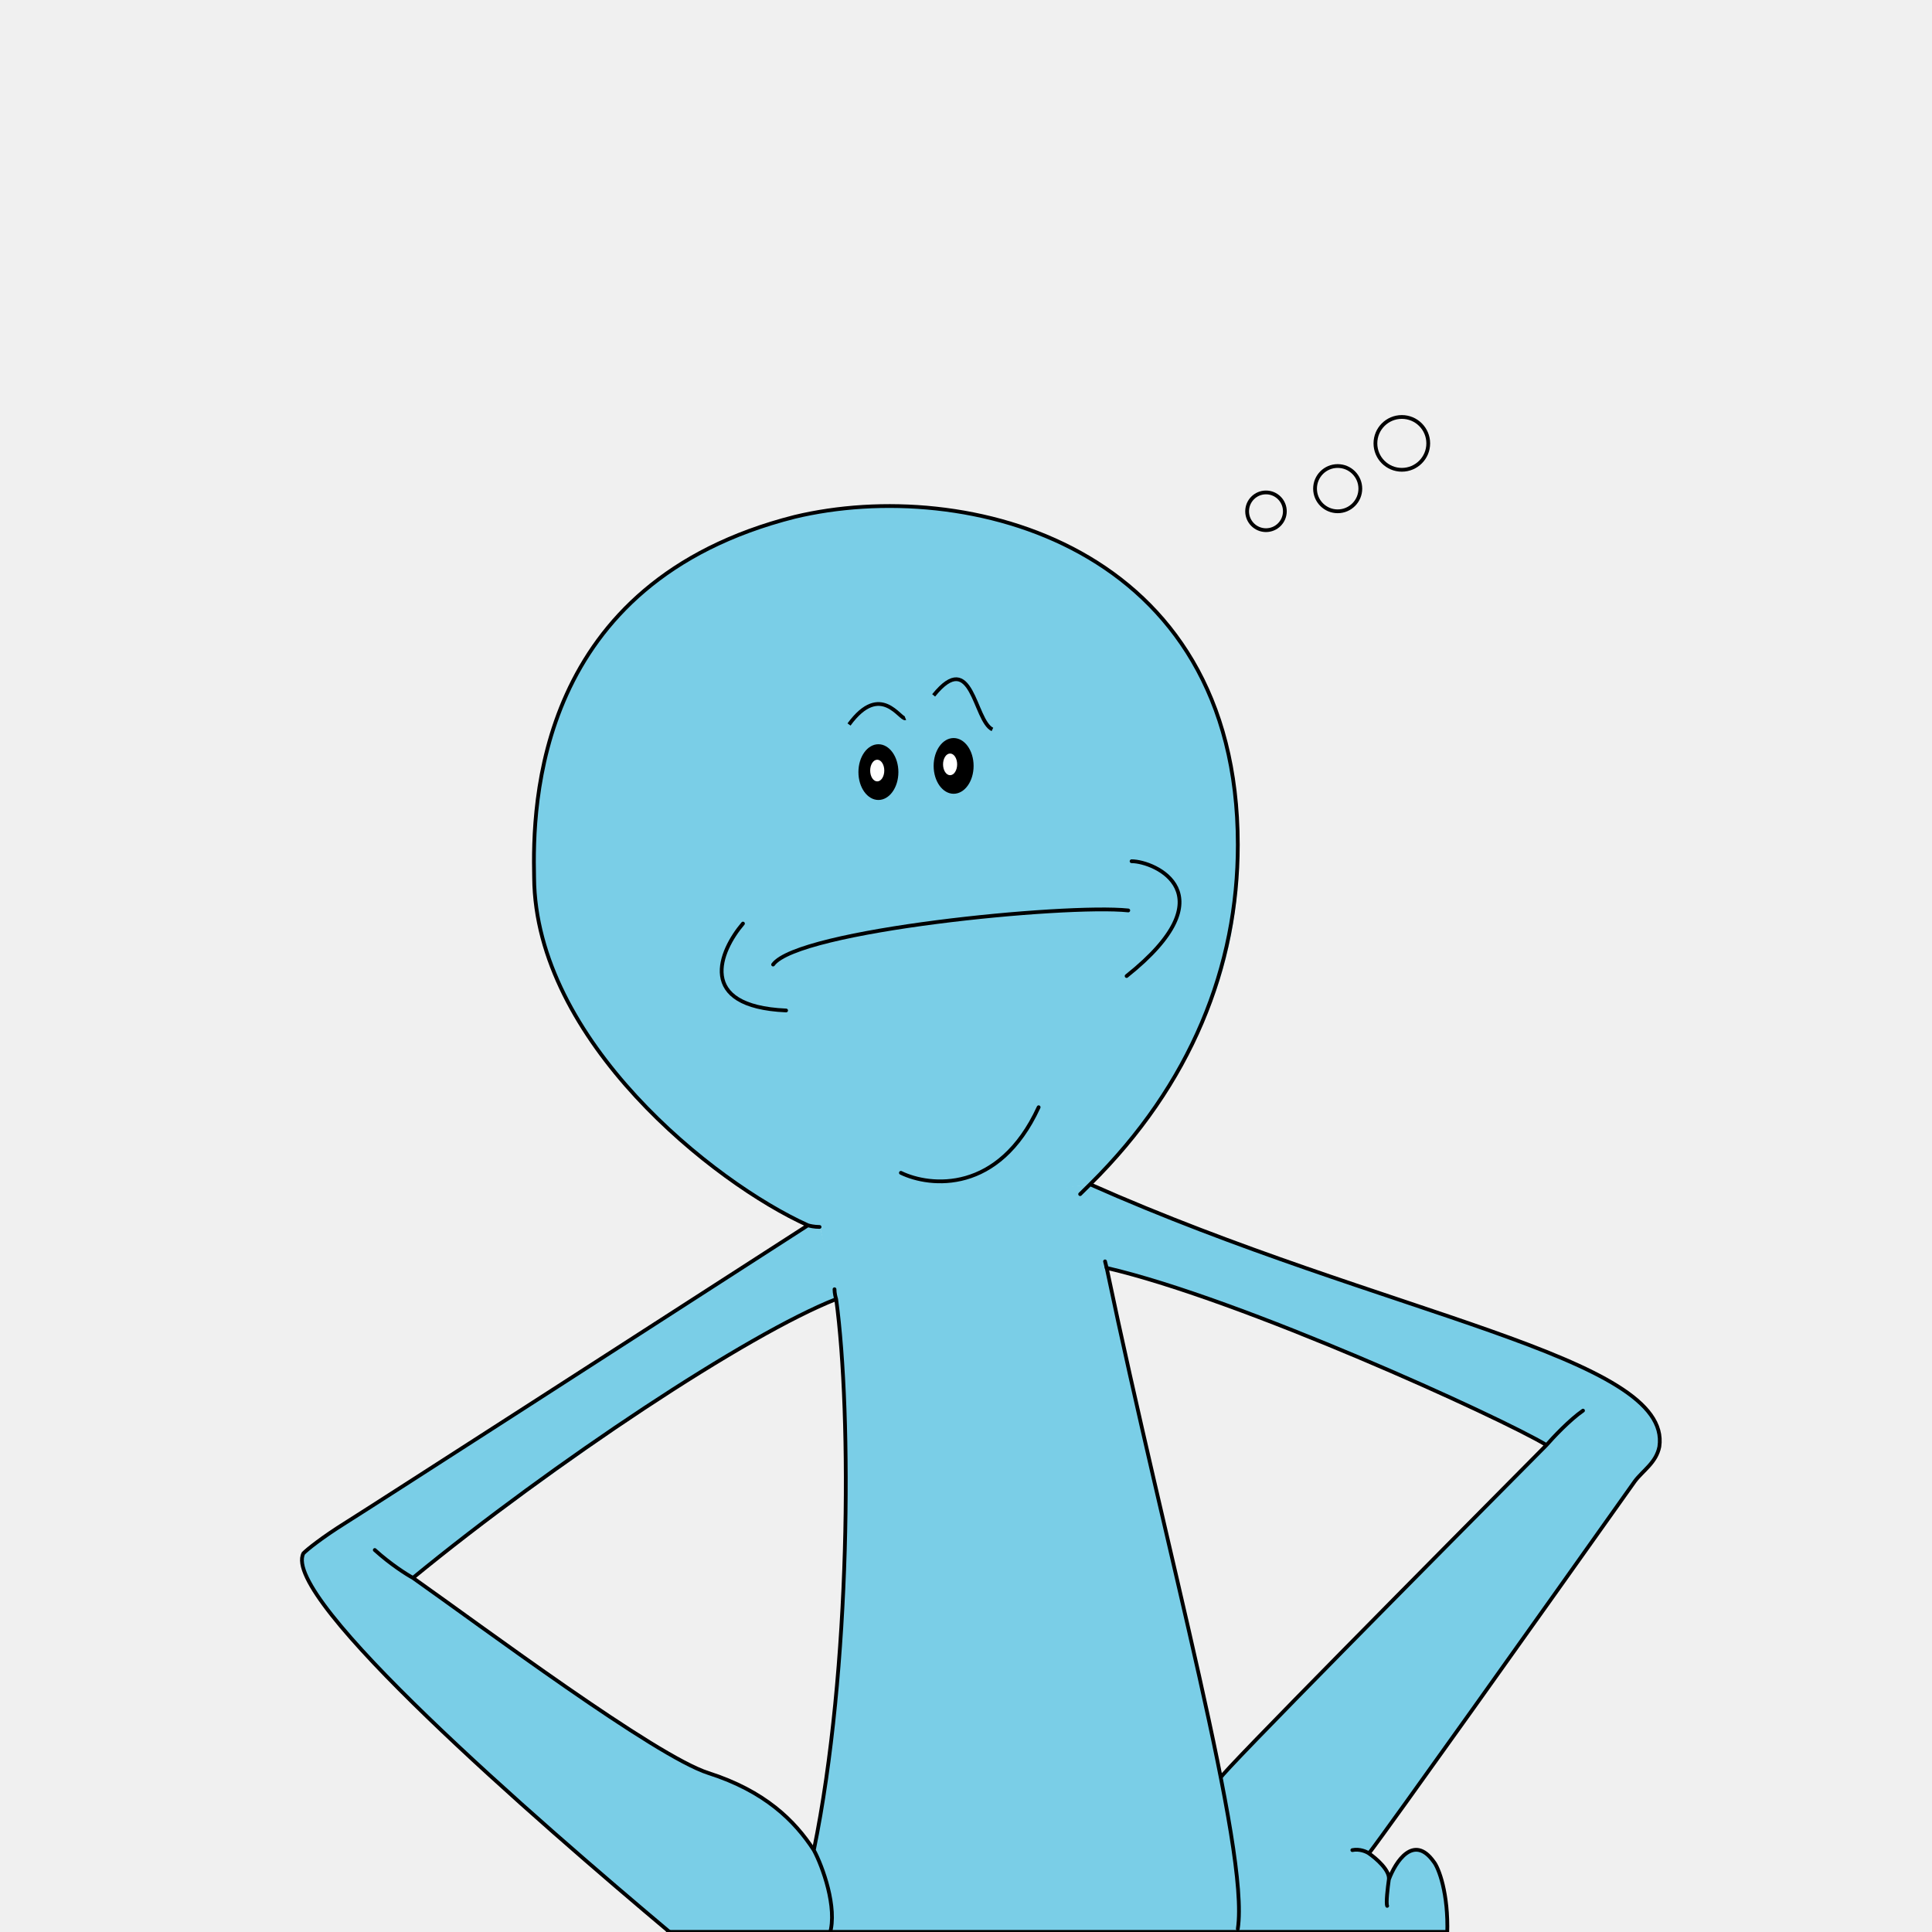
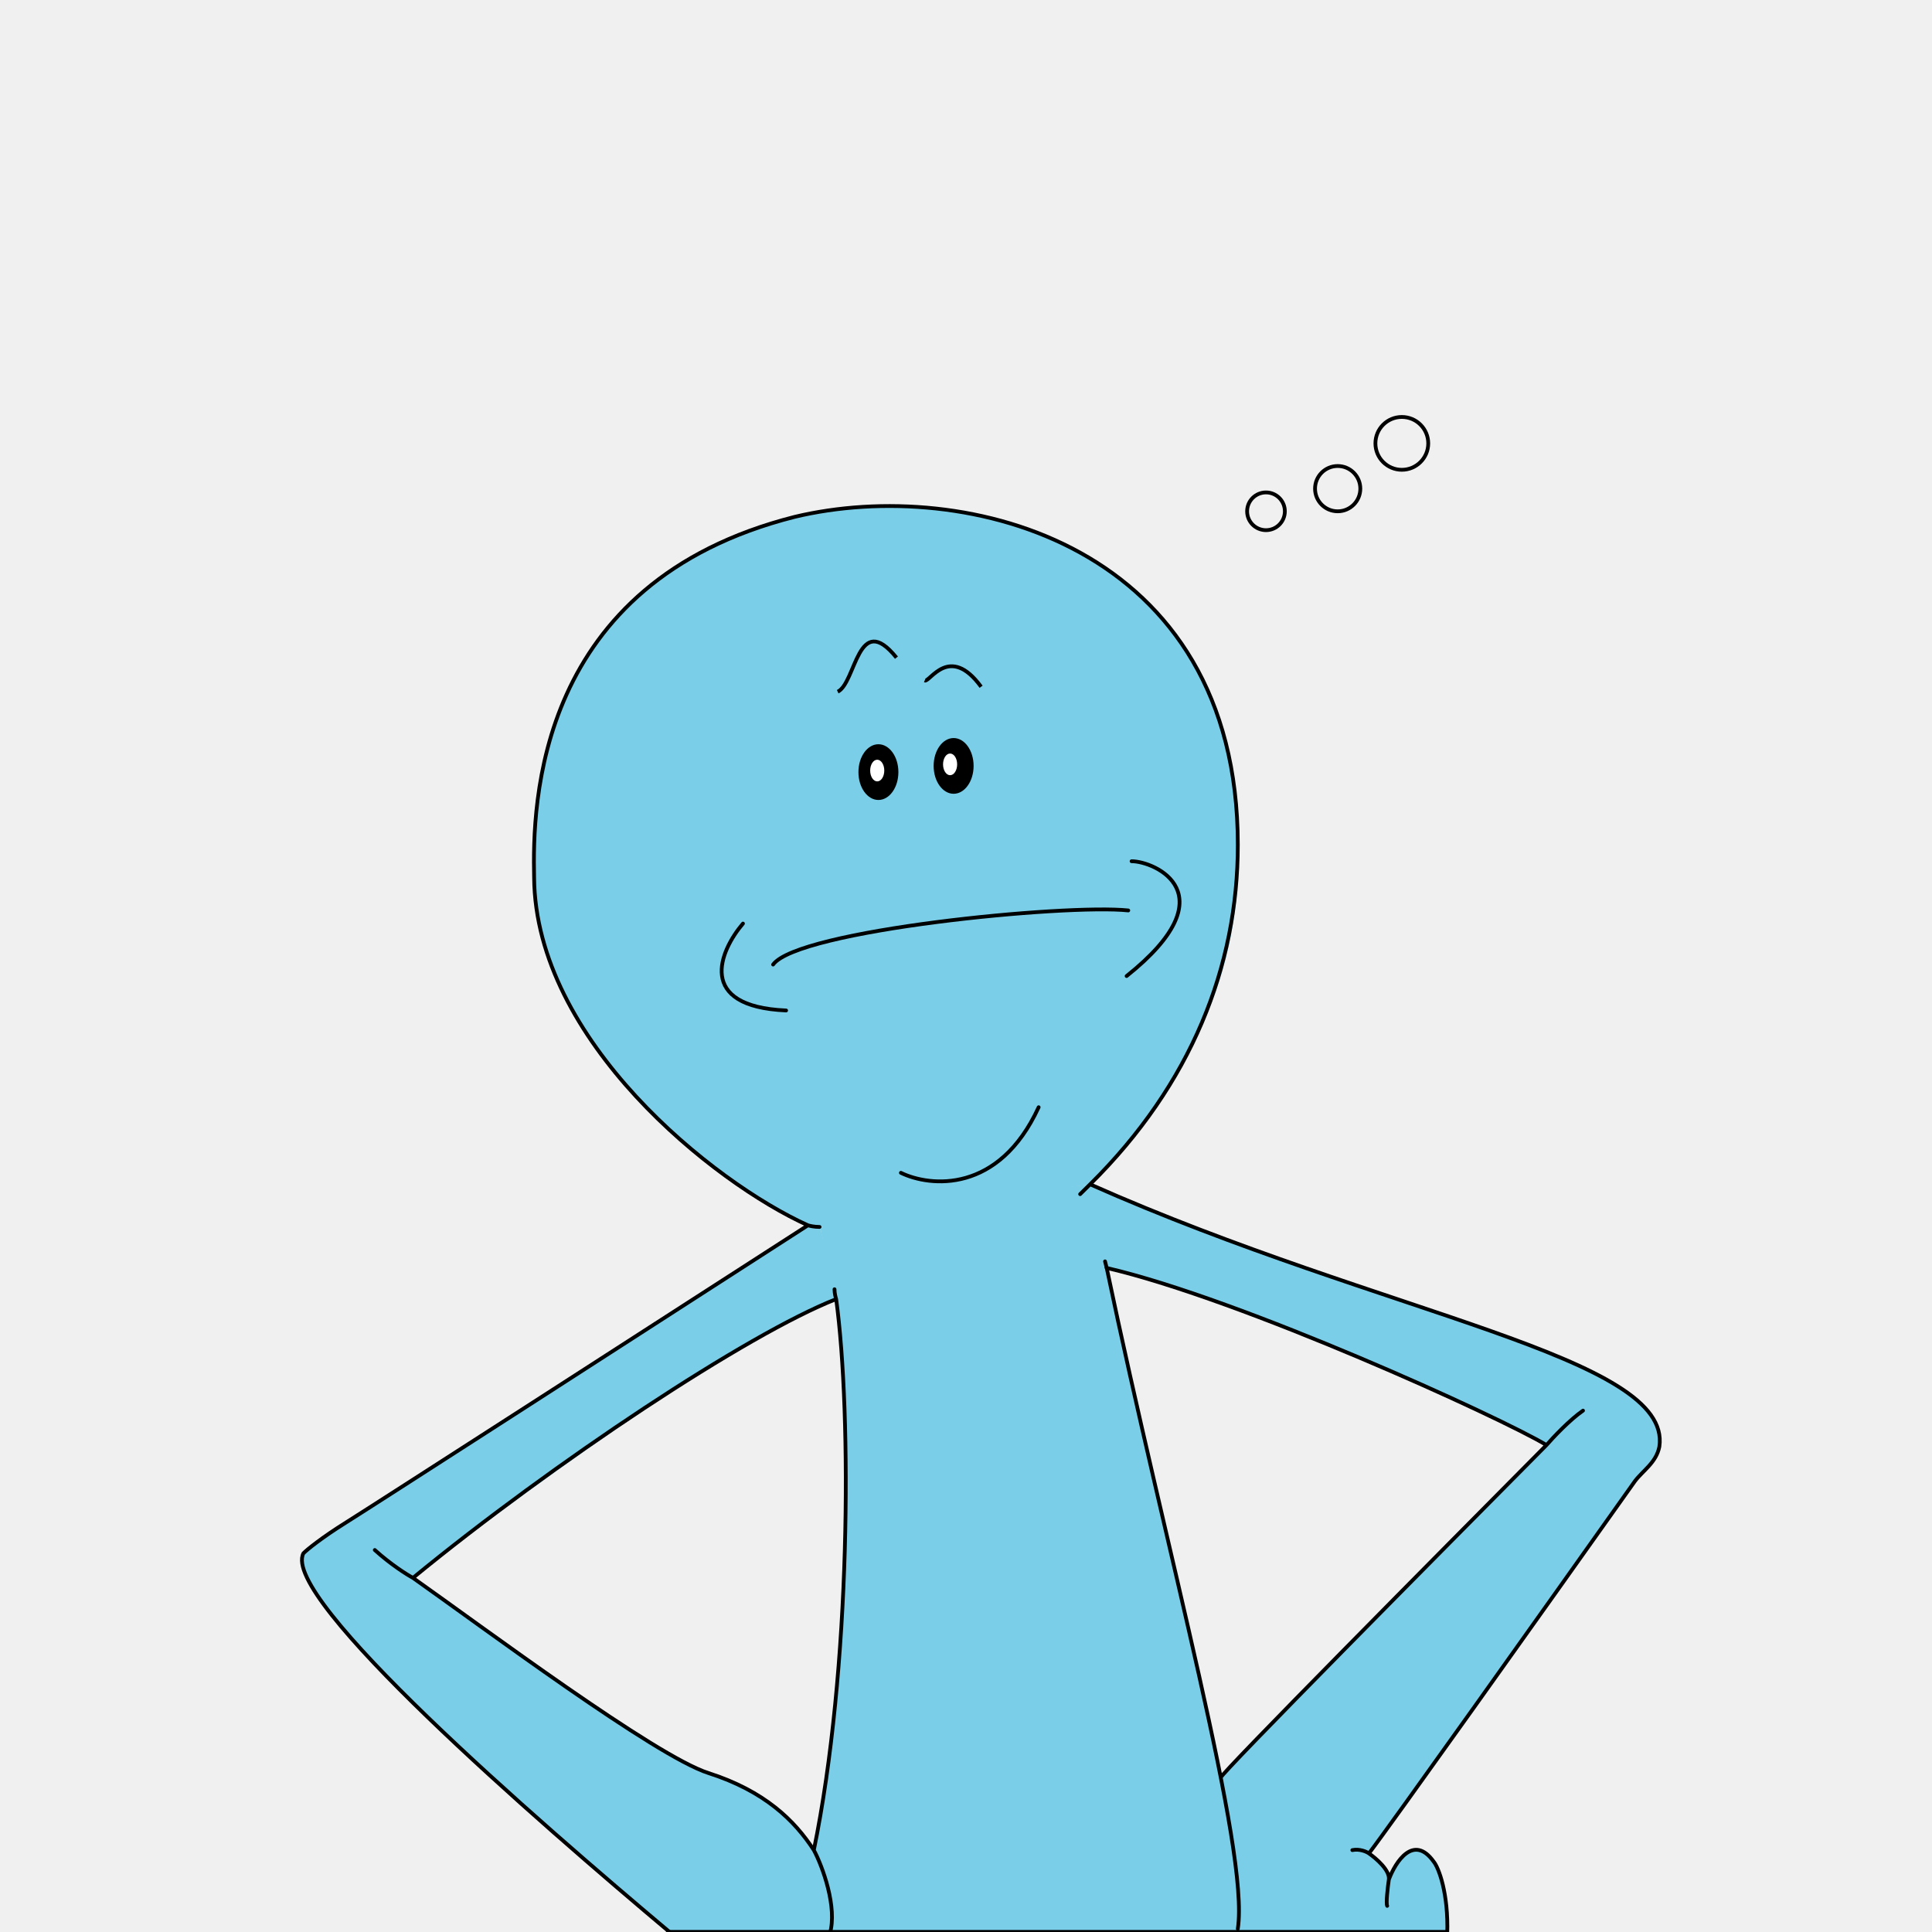
<svg xmlns="http://www.w3.org/2000/svg" width="512" height="512" viewBox="0 0 512 512" fill="none">
  <g clip-path="url(#clip0_76_2367)">
    <circle cx="371.5" cy="117.5" r="7" stroke="black" />
    <circle cx="354.5" cy="129.5" r="6" stroke="black" />
    <circle cx="335.5" cy="135.5" r="5" stroke="black" />
    <path d="M207.959 512.464C227.663 468.309 225.259 382.519 221.594 345.144L216.756 322.545L288.887 313.853C309.119 421.633 328.823 469.7 328.471 512.464H207.959Z" fill="#7ACEE7" />
    <path d="M81.729 409.899C95.804 400.512 177.611 348.041 216.756 322.979L222.034 343.84C191.774 356.357 134.362 398.663 109.438 418.252C134.972 437.362 175.67 466.027 194.764 472.916C216.932 480.912 221.301 502.323 220.714 512.029H177.611C158.259 494.645 66.335 420.166 81.729 409.899Z" fill="#7ACEE7" />
    <path d="M288.447 313.853C385.649 353.836 456.461 365.135 436.668 388.169L362.778 491.169C364.744 492.557 368.433 495.833 368.12 498.246C370.112 489.264 382.932 482.253 383.28 512.5H328.138C328.138 504.677 326.712 485.171 323.193 471.612C344.663 449.294 387.96 404.971 409.867 382.954C382.442 369.337 320.291 340.885 292.846 336.017L288.447 313.853Z" fill="#7ACEE7" />
    <path d="M141.985 237.364C146.56 282.562 191.979 314.432 214.117 324.718L288.887 313.853C323.193 278.651 332.43 244.317 326.712 204.769C320.994 165.221 283.609 130.018 227.311 134.364C171.014 138.71 136.268 180.866 141.985 237.364Z" fill="#7ACEE7" />
    <path d="M204.88 255.617C211.478 246.49 282.29 239.537 299.003 241.275" stroke="black" stroke-linecap="round" />
    <path d="M196.893 244.752C190.736 251.995 184.402 266.743 208.329 267.786" stroke="black" stroke-linecap="round" />
    <path d="M299.883 228.237C306.04 228.237 325.832 236.929 298.563 258.659" stroke="black" stroke-linecap="round" />
    <path d="M238.747 310.811C246.517 314.577 264.697 316.374 275.252 293.427" stroke="black" stroke-linecap="round" />
    <ellipse cx="216.833" cy="324.596" rx="1.021" ry="1.077" fill="#7ACEE7" />
    <path d="M221.594 344.275C198.283 353.401 146.736 387.561 109.438 418.156M221.594 344.275C225.76 374.963 225.491 442.582 215.674 490.3M221.594 344.275C221.447 343.84 221.154 342.71 221.154 341.667M109.438 418.156C127.911 431.194 173.653 465.374 187.727 469.873C202.681 474.654 210.598 482.477 215.674 490.3M109.438 418.156C107.826 417.287 103.545 414.593 99.322 410.768M215.674 490.3C217.941 494.501 222.008 505.546 219.897 512.5M214.117 324.718C176.145 349.2 98.531 399.208 91.845 403.38C85.16 407.552 81.436 410.623 80.41 411.637C74.252 423.372 141.818 482.078 178.03 512.5H219.897M214.117 324.718C189.047 313.418 141.897 275.695 141.546 232.583C141.106 213.026 141.985 154.356 210.598 136.972C255.9 126.107 328.032 144.23 328.032 223.891C328.032 256.055 315.717 287.343 288.887 313.853M214.117 324.718C214.557 324.863 215.788 325.153 217.196 325.153M288.887 313.853C367.176 348.621 443.266 359.486 439.747 383.389C438.932 387.59 435.358 389.743 433.275 392.515C408.541 427.38 367.927 484.491 362.778 491.169M288.887 313.853C288.447 314.288 288.887 313.853 286.248 316.461M362.778 491.169C362.191 490.734 360.304 489.887 358.38 490.3M362.778 491.169C364.684 492.473 368.408 495.689 368.056 498.122M368.056 498.122C367.763 500.15 367.264 504.381 367.616 505.076M368.056 498.122C369.815 493.342 374.653 485.954 379.931 493.342C381.25 494.935 383.885 501.722 383.533 512.5H219.897" stroke="black" stroke-linecap="round" />
    <path d="M409.839 382.954C397.524 375.566 328.911 344.275 293.285 336.017C309.119 411.637 331.198 490.3 328.032 511.16M409.839 382.954C381.25 411.782 323.543 470 323.543 471.043M409.839 382.954C411.598 380.926 415.997 376.261 419.515 373.827" stroke="black" stroke-linecap="round" />
    <path d="M293.285 336.018L292.846 334.279" stroke="black" stroke-linecap="round" />
    <path d="M177.009 511.962L383.28 511.962" stroke="black" stroke-linecap="round" />
-     <path d="M263 193.311C258.12 190.986 257.705 171.567 247.426 184.285" stroke="black" />
-     <path d="M239.951 190.353C238.601 190.9 233.41 180.507 225 191.994" stroke="black" />
+     <path d="M222 183.311C226.88 180.986 227.295 161.567 237.574 174.285" stroke="black" />
+     <path d="M245.049 180.353C246.399 180.9 251.59 170.507 260 181.994" stroke="black" />
    <ellipse cx="5.295" cy="7.385" rx="5.295" ry="7.385" transform="matrix(-1 0 0 1 258.016 195.59)" fill="black" />
    <ellipse cx="5.295" cy="7.385" rx="5.295" ry="7.385" transform="matrix(-1 0 0 1 238.082 197.231)" fill="black" />
    <ellipse cx="1.869" cy="2.872" rx="1.869" ry="2.872" transform="matrix(-1 0 0 1 253.656 199.692)" fill="white" />
    <ellipse cx="1.869" cy="2.872" rx="1.869" ry="2.872" transform="matrix(-1 0 0 1 234.344 201.333)" fill="white" />
  </g>
  <defs>
    <clipPath id="clip0_76_2367">
      <rect width="512" height="512" fill="white" />
    </clipPath>
  </defs>
</svg>
